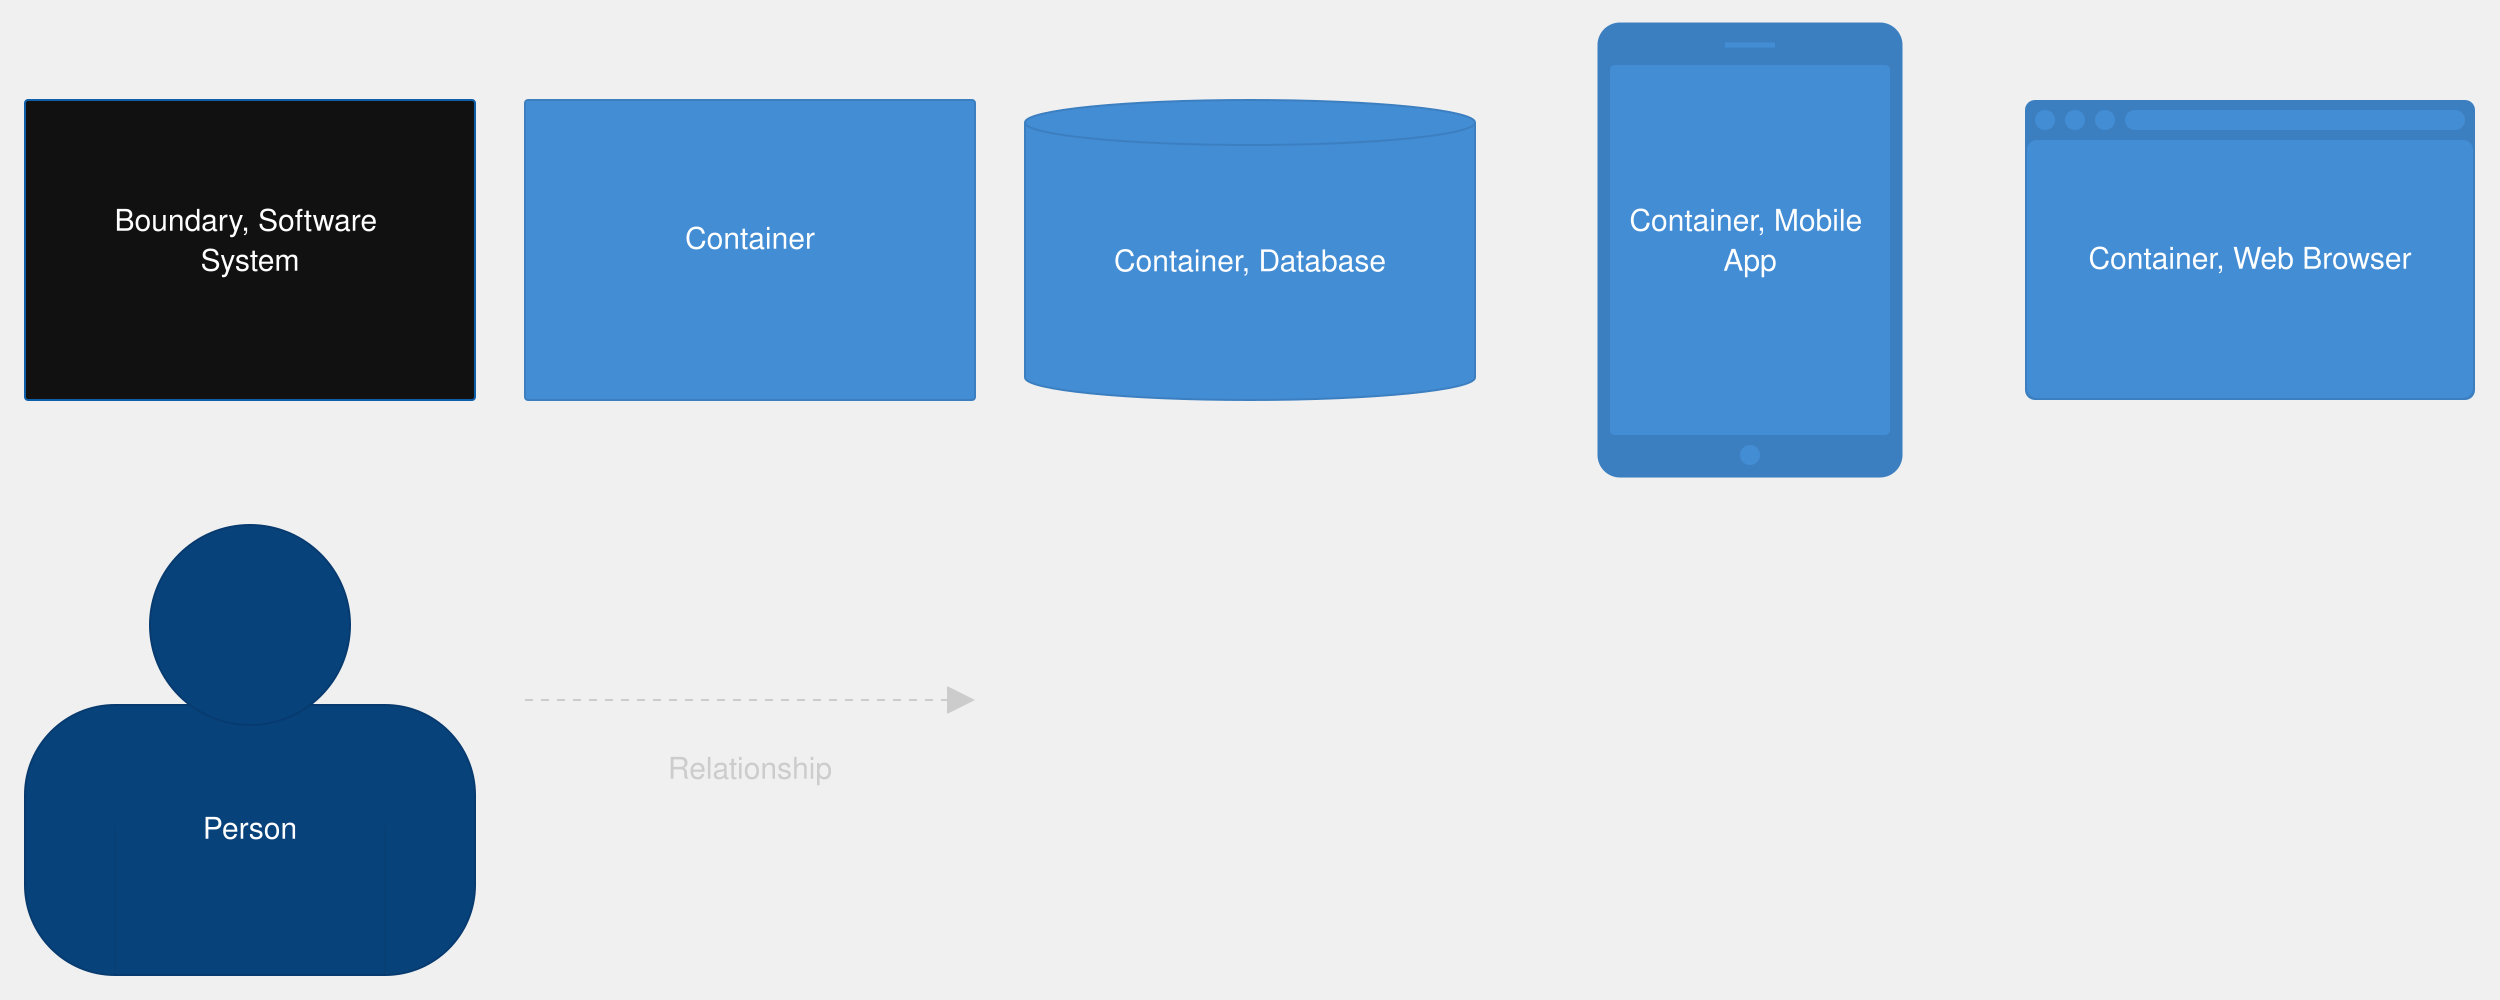
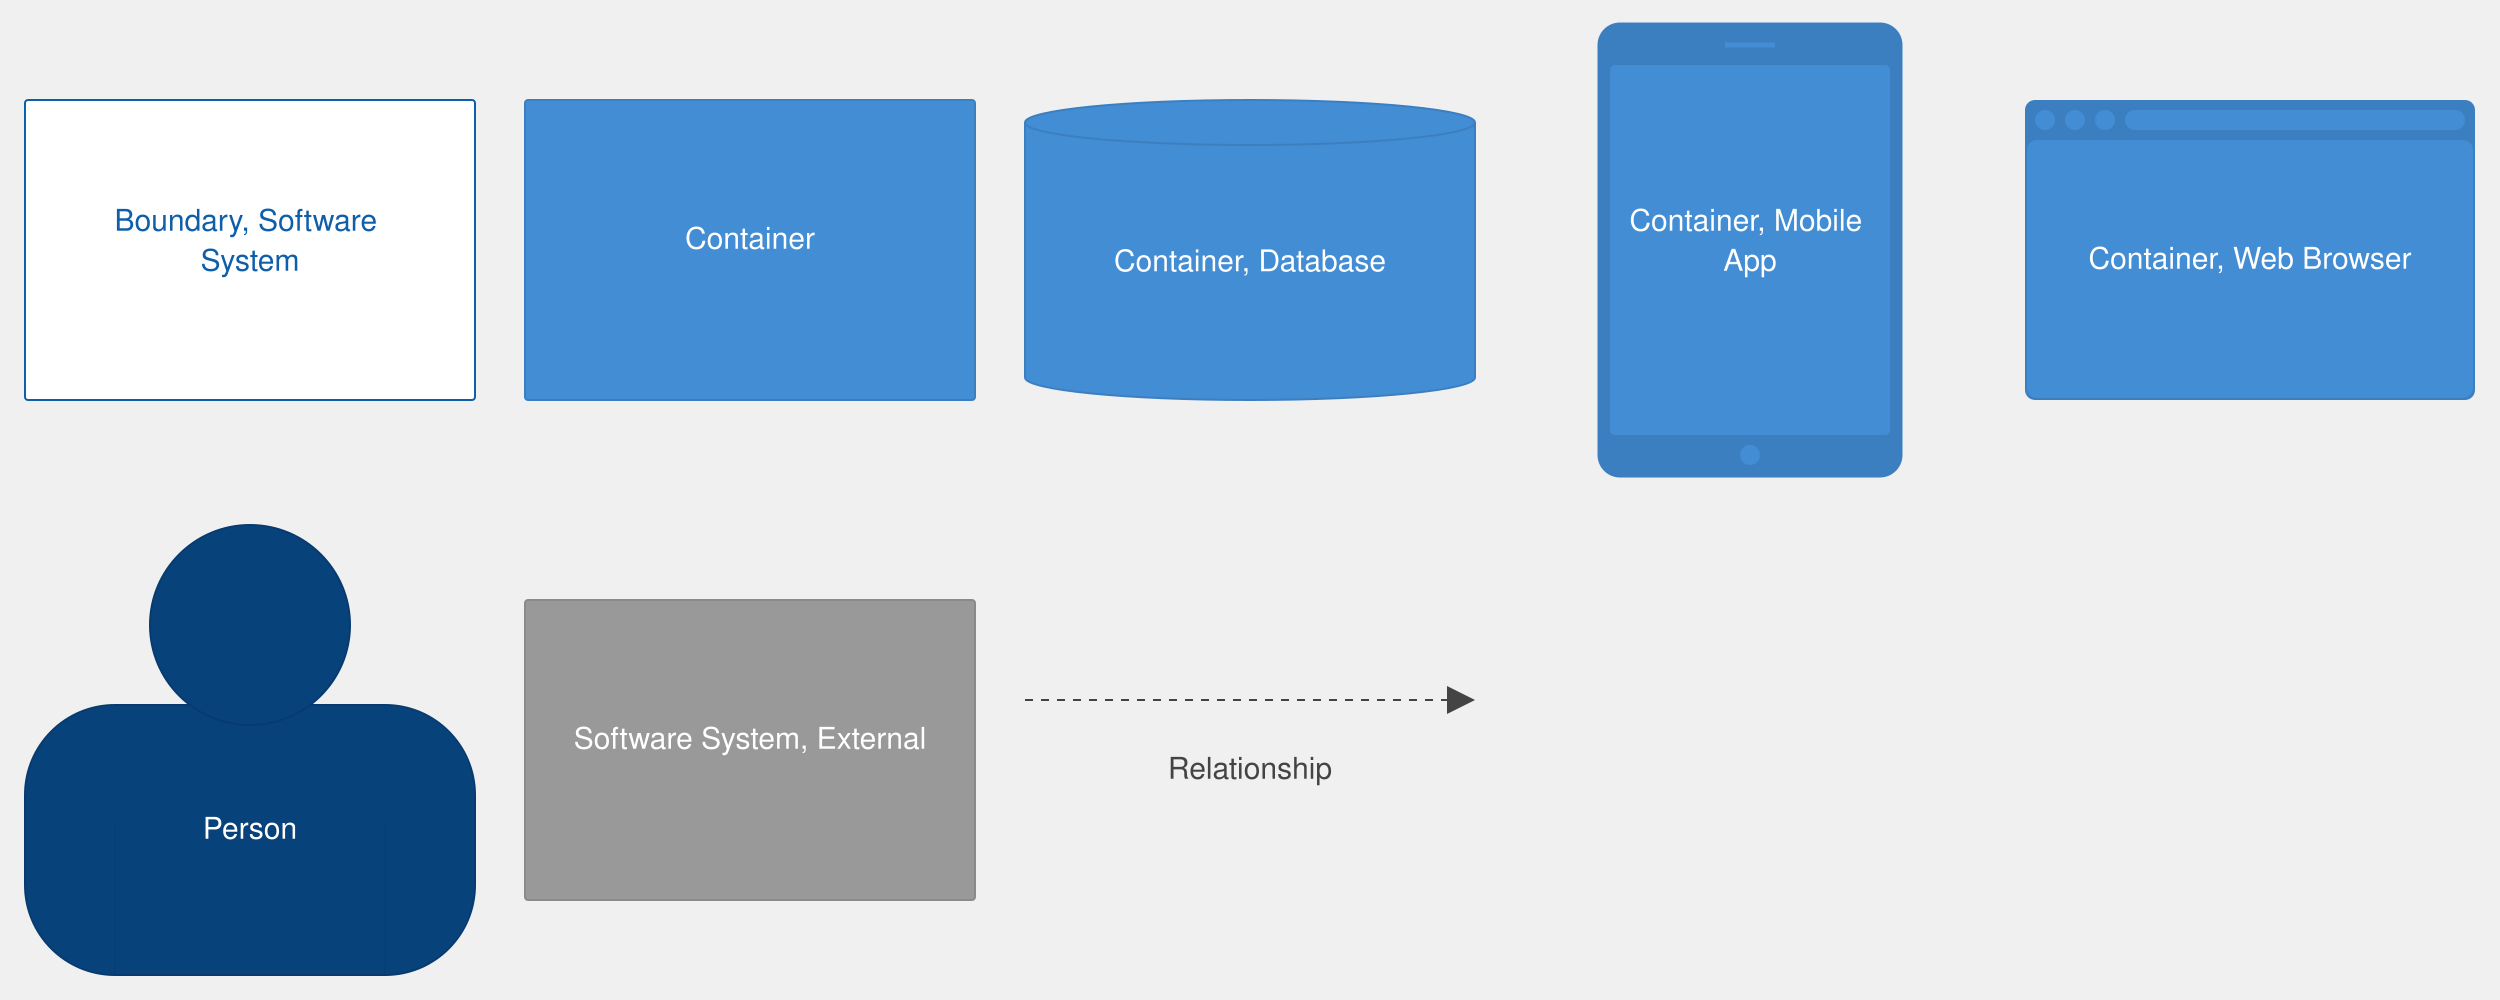
- <svg xmlns="http://www.w3.org/2000/svg" version="1.1" viewBox="0 0 2500 1000" style="background: #111111">
+ <svg xmlns="http://www.w3.org/2000/svg" version="1.1" viewBox="0 0 2500 1000" style="background: #ffffff">
  <g transform="translate(25,100)">
-     <rect width="450" height="300" rx="3" ry="3" x="0" y="0" fill="#111111" stroke-width="2" stroke="#0f5eaa" stroke-dasharray="" />
-     <text x="225" y="77" text-anchor="middle" dominant-baseline="hanging" fill="#ffffff" font-size="30px" font-family="Tahoma, Verdana, Helvetica, Arial">
+     <rect width="450" height="300" rx="3" ry="3" x="0" y="0" fill="#ffffff" stroke-width="2" stroke="#0f5eaa" stroke-dasharray="" />
+     <text x="225" y="77" text-anchor="middle" dominant-baseline="hanging" fill="#0f5eaa" font-size="30px" font-family="Tahoma, Verdana, Helvetica, Arial">
      <tspan x="225" dy="40px">Boundary, Software</tspan>
      <tspan x="225" dy="40px">System</tspan>
    </text>
  </g>
  <g transform="translate(525,100)">
    <rect width="450" height="300" rx="3" ry="3" x="0" y="0" fill="#438dd5" stroke-width="2" stroke="#3c7fc0" stroke-dasharray="" />
    <text x="225" y="95" text-anchor="middle" dominant-baseline="hanging" fill="#ffffff" font-size="30px" font-family="Tahoma, Verdana, Helvetica, Arial">
      <tspan x="225" dy="40px">Container</tspan>
    </text>
  </g>
  <g transform="translate(1025,100)">
    <path id="keyElementCylinderPath" d="M 0,22.5 a 225,22.5 0,0,0 450 0 a 225,22.5 0,0,0 -450 0 l 0,255 a 225,22.5 0,0,0 450 0 l 0,-255" fill="#438dd5" stroke-width="2" stroke="#3c7fc0" stroke-dasharray="" />
    <text x="225" y="117.5" text-anchor="middle" dominant-baseline="hanging" fill="#ffffff" font-size="30px" font-family="Tahoma, Verdana, Helvetica, Arial">
      <tspan x="225" dy="40px">Container, Database</tspan>
    </text>
  </g>
  <g transform="translate(1600,25)">
    <rect width="300" height="450" rx="20" ry="20" x="0" y="0" fill="#3c7fc0" stroke-width="5" stroke="#3c7fc0" stroke-dasharray="" />
    <rect width="280" height="370" rx="5" ry="5" x="10" y="40" fill="#438dd5" stroke-width="0" />
    <ellipse cx="150" cy="430" rx="10" ry="10" fill="#438dd5" stroke-width="0" />
    <line x1="125" y1="20" x2="175" y2="20" stroke-width="5" stroke="#438dd5" />
    <text x="150" y="152" text-anchor="middle" dominant-baseline="hanging" fill="#ffffff" font-size="30px" font-family="Tahoma, Verdana, Helvetica, Arial">
      <tspan x="150" dy="40px">Container, Mobile</tspan>
      <tspan x="150" dy="40px">App</tspan>
    </text>
  </g>
  <g transform="translate(2025,100)">
    <rect width="450" height="300" rx="10" ry="10" x="0" y="0" fill="#3c7fc0" stroke-width="0" stroke="#3c7fc0" stroke-dasharray="" />
    <rect width="446" height="258" rx="10" ry="10" x="2" y="40" fill="#438dd5" stroke-width="0" />
    <rect width="340" height="20" rx="10" ry="10" x="100" y="10" fill="#438dd5" stroke-width="0" />
    <ellipse cx="20" cy="20" rx="10" ry="10" fill="#438dd5" stroke-width="0" />
    <ellipse cx="50" cy="20" rx="10" ry="10" fill="#438dd5" stroke-width="0" />
    <ellipse cx="80" cy="20" rx="10" ry="10" fill="#438dd5" stroke-width="0" />
    <text x="225" y="115" text-anchor="middle" dominant-baseline="hanging" fill="#ffffff" font-size="30px" font-family="Tahoma, Verdana, Helvetica, Arial">
      <tspan x="225" dy="40px">Container, Web Browser</tspan>
    </text>
  </g>
  <g transform="translate(25,525)">
    <rect x="0" y="180" width="450" height="270" rx="90" fill="#08427b" stroke-width="2" stroke="#073b6f" stroke-dasharray="" />
    <circle cx="225" cy="100" r="100" fill="#08427b" stroke-width="2" stroke="#073b6f" stroke-dasharray="" />
    <line x1="90" y1="300" x2="90" y2="450" stroke-width="1" stroke="#073b6f" stroke-dasharray="" />
    <line x1="360" y1="300" x2="360" y2="450" stroke-width="1" stroke="#073b6f" stroke-dasharray="" />
    <text x="225" y="260" text-anchor="middle" dominant-baseline="hanging" fill="#ffffff" font-size="30px" font-family="Tahoma, Verdana, Helvetica, Arial">
      <tspan x="225" dy="40px">Person</tspan>
    </text>
  </g>
-   <g transform="translate(525,670)">
-     <path d="M422,0 L422,44 L450,30 L 422,16" style="fill:#cccccc" />
-     <path d="M0,30 L422,30" style="stroke:#cccccc; stroke-width: 2; fill: none; stroke-dasharray: 8 8;" />
-     <text x="225" y="55" text-anchor="middle" dominant-baseline="hanging" fill="#cccccc" font-size="30px" font-family="Tahoma, Verdana, Helvetica, Arial">
+   <g transform="translate(525,600)">
+     <rect width="450" height="300" rx="3" ry="3" x="0" y="0" fill="#999999" stroke-width="2" stroke="#8a8a8a" stroke-dasharray="" />
+     <text x="225" y="95" text-anchor="middle" dominant-baseline="hanging" fill="#ffffff" font-size="30px" font-family="Tahoma, Verdana, Helvetica, Arial">
+       <tspan x="225" dy="40px">Software System, External</tspan>
+     </text>
+   </g>
+   <g transform="translate(1025,670)">
+     <path d="M422,0 L422,44 L450,30 L 422,16" style="fill:#444444" />
+     <path d="M0,30 L422,30" style="stroke:#444444; stroke-width: 2; fill: none; stroke-dasharray: 8 8;" />
+     <text x="225" y="55" text-anchor="middle" dominant-baseline="hanging" fill="#444444" font-size="30px" font-family="Tahoma, Verdana, Helvetica, Arial">
      <tspan x="225" dy="40px">Relationship</tspan>
    </text>
  </g>
</svg>
